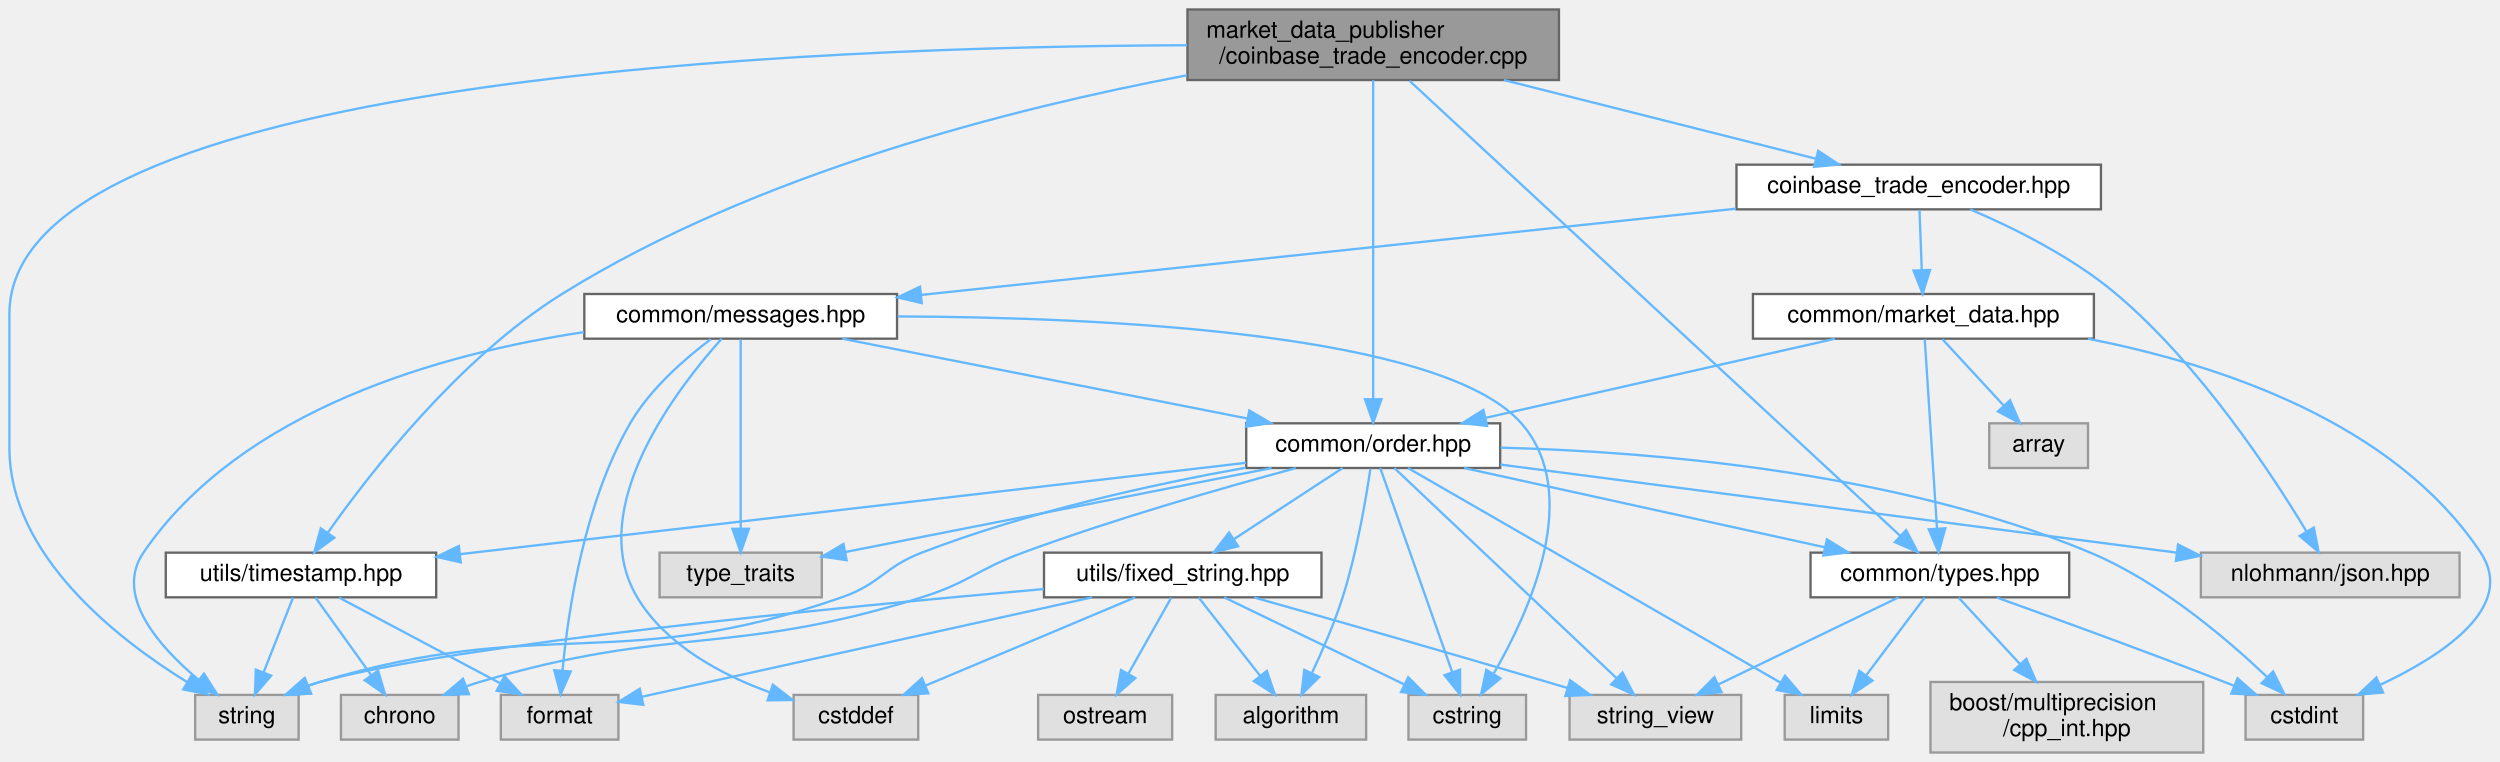
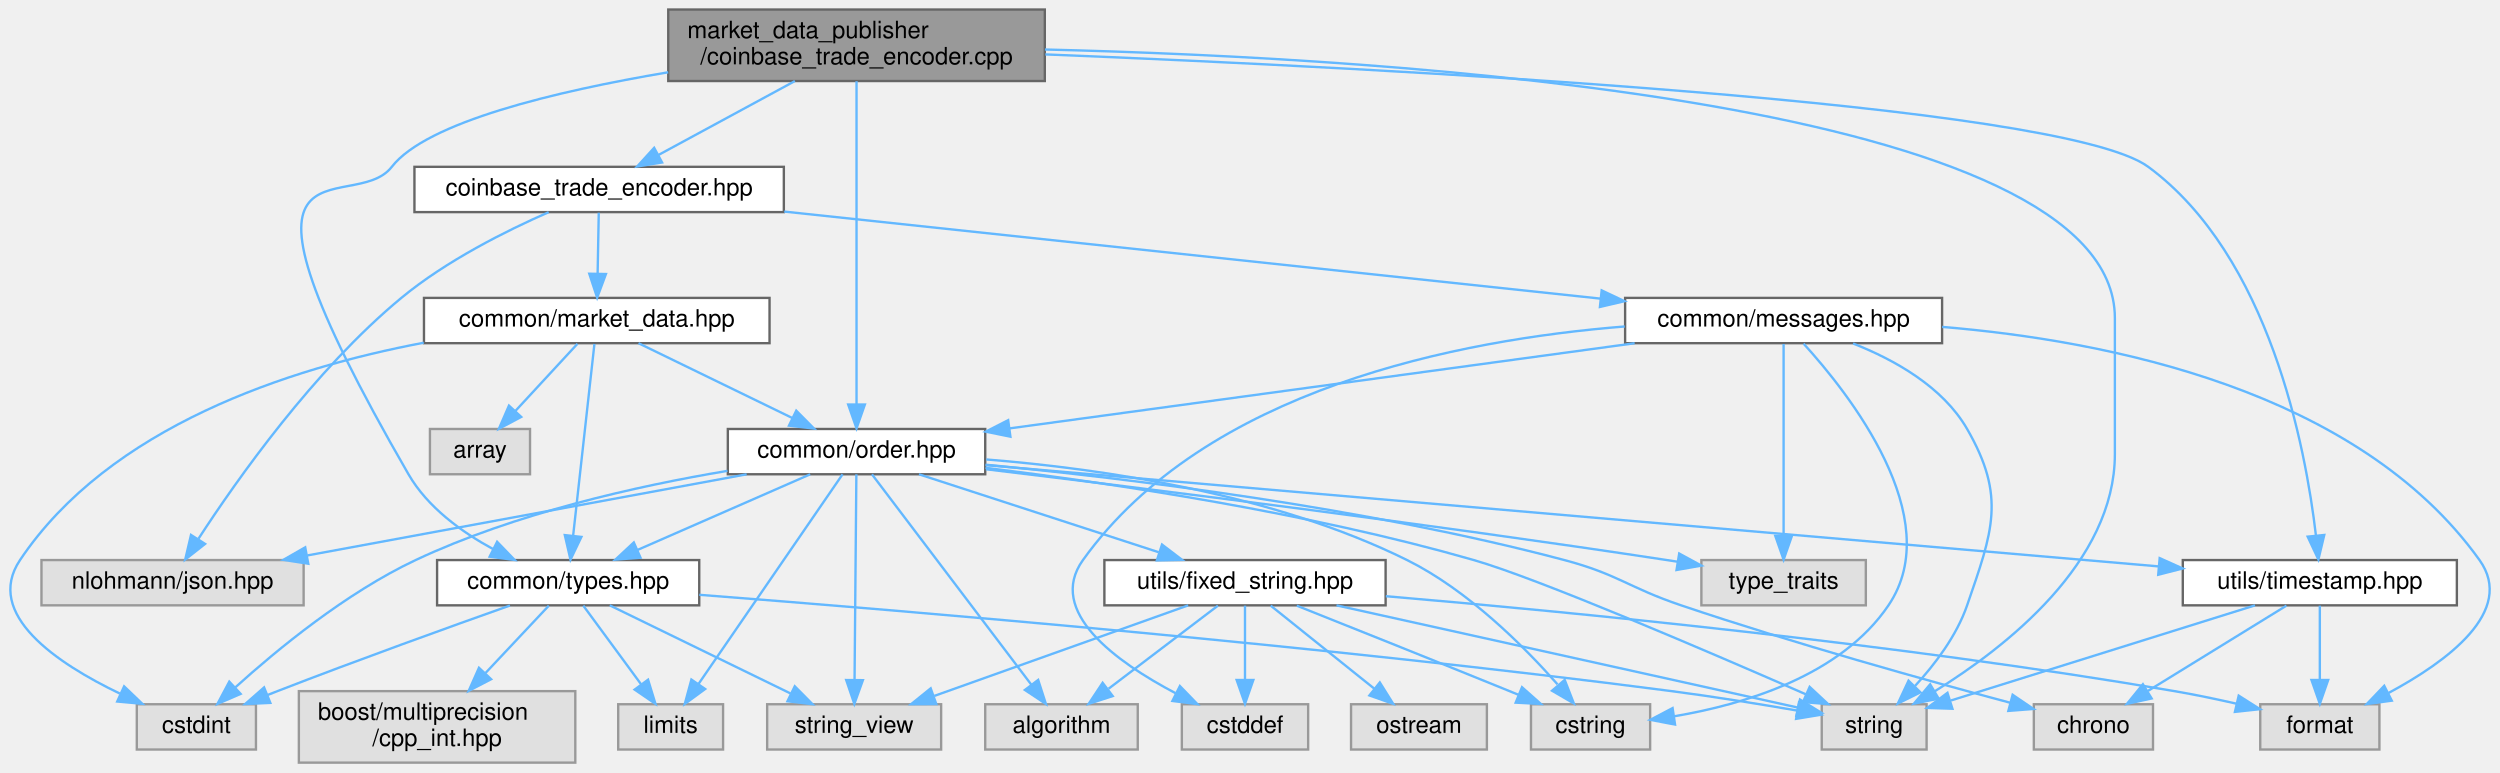
- <svg xmlns="http://www.w3.org/2000/svg" xmlns:xlink="http://www.w3.org/1999/xlink" width="1063pt" height="324pt" viewBox="0.00 0.00 1063.21 324.00">
+ <svg xmlns="http://www.w3.org/2000/svg" xmlns:xlink="http://www.w3.org/1999/xlink" width="1049pt" height="324pt" viewBox="0.00 0.00 1048.64 324.00">
  <g id="graph0" class="graph" transform="scale(1 1) rotate(0) translate(4 320)">
    <g id="Node000001" class="node">
      <g id="a_Node000001">
        <a xlink:title=" ">
-           <polygon fill="#999999" stroke="#666666" points="659,-316 501,-316 501,-286 659,-286 659,-316" />
-           <text text-anchor="start" x="509" y="-304" font-family="Helvetica,sans-Serif" font-size="10.00">market_data_publisher</text>
-           <text text-anchor="middle" x="580" y="-293" font-family="Helvetica,sans-Serif" font-size="10.00">/coinbase_trade_encoder.cpp</text>
+           <polygon fill="#999999" stroke="#666666" points="434.22,-316 276.22,-316 276.22,-286 434.22,-286 434.22,-316" />
+           <text text-anchor="start" x="284.22" y="-304" font-family="Helvetica,sans-Serif" font-size="10.00">market_data_publisher</text>
+           <text text-anchor="middle" x="355.22" y="-293" font-family="Helvetica,sans-Serif" font-size="10.00">/coinbase_trade_encoder.cpp</text>
        </a>
      </g>
    </g>
    <g id="Node000002" class="node">
      <g id="a_Node000002">
        <a xlink:href="coinbase__trade__encoder_8hpp.html" target="_top" xlink:title=" ">
-           <polygon fill="white" stroke="#666666" points="889.5,-250 734.5,-250 734.5,-231 889.5,-231 889.5,-250" />
-           <text text-anchor="middle" x="812" y="-238" font-family="Helvetica,sans-Serif" font-size="10.00">coinbase_trade_encoder.hpp</text>
+           <polygon fill="white" stroke="#666666" points="324.72,-250 169.72,-250 169.72,-231 324.72,-231 324.72,-250" />
+           <text text-anchor="middle" x="247.22" y="-238" font-family="Helvetica,sans-Serif" font-size="10.00">coinbase_trade_encoder.hpp</text>
        </a>
      </g>
    </g>
    <g id="edge1_Node000001_Node000002" class="edge">
      <g id="a_edge1_Node000001_Node000002">
        <a xlink:title=" ">
-           <path fill="none" stroke="#63b8ff" d="M635.57,-285.99C676.13,-275.76 730.36,-262.09 767.94,-252.61" />
-           <polygon fill="#63b8ff" stroke="#63b8ff" points="769.24,-255.89 778.08,-250.05 767.53,-249.1 769.24,-255.89" />
+           <path fill="none" stroke="#63b8ff" d="M329.36,-285.99C311.98,-276.58 289.21,-264.24 272.06,-254.95" />
+           <polygon fill="#63b8ff" stroke="#63b8ff" points="273.63,-251.82 263.17,-250.14 270.3,-257.98 273.63,-251.82" />
        </a>
      </g>
    </g>
    <g id="Node000004" class="node">
      <g id="a_Node000004">
        <a xlink:href="types_8hpp.html" target="_top" xlink:title=" ">
-           <polygon fill="white" stroke="#666666" points="876,-85 766,-85 766,-66 876,-66 876,-85" />
-           <text text-anchor="middle" x="821" y="-73" font-family="Helvetica,sans-Serif" font-size="10.00">common/types.hpp</text>
-         </a>
-       </g>
-     </g>
-     <g id="edge42_Node000001_Node000004" class="edge">
-       <g id="a_edge42_Node000001_Node000004">
-         <a xlink:title=" ">
-           <path fill="none" stroke="#63b8ff" d="M595.44,-285.68C638.48,-245.77 759.51,-133.53 804.17,-92.11" />
-           <polygon fill="#63b8ff" stroke="#63b8ff" points="806.63,-94.6 811.58,-85.23 801.87,-89.46 806.63,-94.6" />
-         </a>
-       </g>
-     </g>
-     <g id="Node000009" class="node">
-       <g id="a_Node000009">
+           <polygon fill="white" stroke="#666666" points="289.22,-85 179.22,-85 179.22,-66 289.22,-66 289.22,-85" />
+           <text text-anchor="middle" x="234.22" y="-73" font-family="Helvetica,sans-Serif" font-size="10.00">common/types.hpp</text>
+         </a>
+       </g>
+     </g>
+     <g id="edge43_Node000001_Node000004" class="edge">
+       <g id="a_edge43_Node000001_Node000004">
+         <a xlink:title=" ">
+           <path fill="none" stroke="#63b8ff" d="M276.19,-289.67C228.72,-281.67 174.77,-268.74 160.22,-250 143.49,-228.43 80,-271.93 167.22,-121 175.23,-107.15 189.49,-96.78 202.8,-89.56" />
+           <polygon fill="#63b8ff" stroke="#63b8ff" points="204.41,-92.67 211.77,-85.05 201.27,-86.41 204.41,-92.67" />
+         </a>
+       </g>
+     </g>
+     <g id="Node000007" class="node">
+       <g id="a_Node000007">
+         <a xlink:title=" ">
+           <polygon fill="#e0e0e0" stroke="#999999" points="804.22,-24.5 760.22,-24.5 760.22,-5.5 804.22,-5.5 804.22,-24.5" />
+           <text text-anchor="middle" x="782.22" y="-12.5" font-family="Helvetica,sans-Serif" font-size="10.00">string</text>
+         </a>
+       </g>
+     </g>
+     <g id="edge45_Node000001_Node000007" class="edge">
+       <g id="a_edge45_Node000001_Node000007">
+         <a xlink:title=" ">
+           <path fill="none" stroke="#63b8ff" d="M434.27,-299.23C581.57,-295.64 883.22,-277.21 883.22,-186.5 883.22,-186.5 883.22,-186.5 883.22,-129.5 883.22,-84.08 837.53,-48.41 807.61,-29.93" />
+           <polygon fill="#63b8ff" stroke="#63b8ff" points="809.29,-26.85 798.9,-24.75 805.71,-32.87 809.29,-26.85" />
+         </a>
+       </g>
+     </g>
+     <g id="Node000010" class="node">
+       <g id="a_Node000010">
        <a xlink:href="common_2order_8hpp.html" target="_top" xlink:title=" ">
-           <polygon fill="white" stroke="#666666" points="634,-140 526,-140 526,-121 634,-121 634,-140" />
-           <text text-anchor="middle" x="580" y="-128" font-family="Helvetica,sans-Serif" font-size="10.00">common/order.hpp</text>
-         </a>
-       </g>
-     </g>
-     <g id="edge41_Node000001_Node000009" class="edge">
-       <g id="a_edge41_Node000001_Node000009">
-         <a xlink:title=" ">
-           <path fill="none" stroke="#63b8ff" d="M580,-285.92C580,-255.65 580,-184.35 580,-150.27" />
-           <polygon fill="#63b8ff" stroke="#63b8ff" points="583.5,-150.25 580,-140.25 576.5,-150.25 583.5,-150.25" />
-         </a>
-       </g>
-     </g>
-     <g id="Node000011" class="node">
-       <g id="a_Node000011">
-         <a xlink:title=" ">
-           <polygon fill="#e0e0e0" stroke="#999999" points="123,-24.5 79,-24.5 79,-5.5 123,-5.5 123,-24.5" />
-           <text text-anchor="middle" x="101" y="-12.5" font-family="Helvetica,sans-Serif" font-size="10.00">string</text>
-         </a>
-       </g>
-     </g>
-     <g id="edge44_Node000001_Node000011" class="edge">
-       <g id="a_edge44_Node000001_Node000011">
-         <a xlink:title=" ">
-           <path fill="none" stroke="#63b8ff" d="M500.87,-300.79C342.16,-300.25 0,-287.37 0,-186.5 0,-186.5 0,-186.5 0,-129.5 0,-84.08 45.69,-48.41 75.61,-29.93" />
-           <polygon fill="#63b8ff" stroke="#63b8ff" points="77.51,-32.87 84.32,-24.75 73.94,-26.85 77.51,-32.87" />
+           <polygon fill="white" stroke="#666666" points="409.22,-140 301.22,-140 301.22,-121 409.22,-121 409.22,-140" />
+           <text text-anchor="middle" x="355.22" y="-128" font-family="Helvetica,sans-Serif" font-size="10.00">common/order.hpp</text>
+         </a>
+       </g>
+     </g>
+     <g id="edge42_Node000001_Node000010" class="edge">
+       <g id="a_edge42_Node000001_Node000010">
+         <a xlink:title=" ">
+           <path fill="none" stroke="#63b8ff" d="M355.22,-285.92C355.22,-255.65 355.22,-184.35 355.22,-150.27" />
+           <polygon fill="#63b8ff" stroke="#63b8ff" points="358.72,-150.25 355.22,-140.25 351.72,-150.25 358.72,-150.25" />
        </a>
      </g>
    </g>
    <g id="Node000020" class="node">
      <g id="a_Node000020">
        <a xlink:href="timestamp_8hpp.html" target="_top" xlink:title=" ">
-           <polygon fill="white" stroke="#666666" points="181.5,-85 66.5,-85 66.5,-66 181.5,-66 181.5,-85" />
-           <text text-anchor="middle" x="124" y="-73" font-family="Helvetica,sans-Serif" font-size="10.00">utils/timestamp.hpp</text>
-         </a>
-       </g>
-     </g>
-     <g id="edge43_Node000001_Node000020" class="edge">
-       <g id="a_edge43_Node000001_Node000020">
-         <a xlink:title=" ">
-           <path fill="none" stroke="#63b8ff" d="M500.8,-288.01C427.54,-274.22 317.79,-246.53 235,-195 191.31,-167.8 153.48,-119.12 135.37,-93.44" />
-           <polygon fill="#63b8ff" stroke="#63b8ff" points="138.18,-91.34 129.62,-85.1 132.42,-95.32 138.18,-91.34" />
+           <polygon fill="white" stroke="#666666" points="1026.72,-85 911.72,-85 911.72,-66 1026.72,-66 1026.72,-85" />
+           <text text-anchor="middle" x="969.22" y="-73" font-family="Helvetica,sans-Serif" font-size="10.00">utils/timestamp.hpp</text>
+         </a>
+       </g>
+     </g>
+     <g id="edge44_Node000001_Node000020" class="edge">
+       <g id="a_edge44_Node000001_Node000020">
+         <a xlink:title=" ">
+           <path fill="none" stroke="#63b8ff" d="M434.44,-297.17C575.95,-291.48 860.82,-276.81 897.22,-250 948.17,-212.48 963.25,-132.19 967.56,-95.5" />
+           <polygon fill="#63b8ff" stroke="#63b8ff" points="971.08,-95.53 968.62,-85.23 964.12,-94.82 971.08,-95.53" />
        </a>
      </g>
    </g>
    <g id="Node000003" class="node">
      <g id="a_Node000003">
        <a xlink:href="market__data_8hpp.html" target="_top" xlink:title=" ">
-           <polygon fill="white" stroke="#666666" points="886.5,-195 741.5,-195 741.5,-176 886.5,-176 886.5,-195" />
-           <text text-anchor="middle" x="814" y="-183" font-family="Helvetica,sans-Serif" font-size="10.00">common/market_data.hpp</text>
+           <polygon fill="white" stroke="#666666" points="318.72,-195 173.72,-195 173.72,-176 318.72,-176 318.72,-195" />
+           <text text-anchor="middle" x="246.22" y="-183" font-family="Helvetica,sans-Serif" font-size="10.00">common/market_data.hpp</text>
        </a>
      </g>
    </g>
    <g id="edge2_Node000002_Node000003" class="edge">
      <g id="a_edge2_Node000002_Node000003">
        <a xlink:title=" ">
-           <path fill="none" stroke="#63b8ff" d="M812.33,-230.75C812.59,-223.8 812.97,-213.85 813.3,-205.13" />
-           <polygon fill="#63b8ff" stroke="#63b8ff" points="816.8,-205.21 813.68,-195.09 809.8,-204.95 816.8,-205.21" />
+           <path fill="none" stroke="#63b8ff" d="M247.06,-230.75C246.93,-223.8 246.74,-213.85 246.58,-205.13" />
+           <polygon fill="#63b8ff" stroke="#63b8ff" points="250.07,-205.02 246.39,-195.09 243.08,-205.15 250.07,-205.02" />
        </a>
      </g>
    </g>
    <g id="Node000015" class="node">
      <g id="a_Node000015">
        <a xlink:title=" ">
-           <polygon fill="#e0e0e0" stroke="#999999" points="1042,-85 932,-85 932,-66 1042,-66 1042,-85" />
-           <text text-anchor="middle" x="987" y="-73" font-family="Helvetica,sans-Serif" font-size="10.00">nlohmann/json.hpp</text>
-         </a>
-       </g>
-     </g>
-     <g id="edge40_Node000002_Node000015" class="edge">
-       <g id="a_edge40_Node000002_Node000015">
-         <a xlink:title=" ">
-           <path fill="none" stroke="#63b8ff" d="M833.91,-230.99C851.84,-223.34 877.22,-210.87 896,-195 931.51,-165 961.9,-118.93 976.93,-93.99" />
-           <polygon fill="#63b8ff" stroke="#63b8ff" points="980.02,-95.66 982.09,-85.26 973.99,-92.1 980.02,-95.66" />
+           <polygon fill="#e0e0e0" stroke="#999999" points="123.22,-85 13.22,-85 13.22,-66 123.22,-66 123.22,-85" />
+           <text text-anchor="middle" x="68.22" y="-73" font-family="Helvetica,sans-Serif" font-size="10.00">nlohmann/json.hpp</text>
+         </a>
+       </g>
+     </g>
+     <g id="edge41_Node000002_Node000015" class="edge">
+       <g id="a_edge41_Node000002_Node000015">
+         <a xlink:title=" ">
+           <path fill="none" stroke="#63b8ff" d="M226.04,-230.97C208.37,-223.22 183.12,-210.63 164.22,-195 127.66,-164.76 95.24,-118.79 79.09,-93.93" />
+           <polygon fill="#63b8ff" stroke="#63b8ff" points="81.87,-91.78 73.54,-85.23 75.96,-95.54 81.87,-91.78" />
        </a>
      </g>
    </g>
    <g id="Node000022" class="node">
      <g id="a_Node000022">
        <a xlink:href="messages_8hpp.html" target="_top" xlink:title=" ">
-           <polygon fill="white" stroke="#666666" points="377.5,-195 244.5,-195 244.5,-176 377.5,-176 377.5,-195" />
-           <text text-anchor="middle" x="311" y="-183" font-family="Helvetica,sans-Serif" font-size="10.00">common/messages.hpp</text>
-         </a>
-       </g>
-     </g>
-     <g id="edge33_Node000002_Node000022" class="edge">
-       <g id="a_edge33_Node000002_Node000022">
-         <a xlink:title=" ">
-           <path fill="none" stroke="#63b8ff" d="M734.27,-231.28C639.86,-221.29 481.63,-204.55 387.69,-194.61" />
-           <polygon fill="#63b8ff" stroke="#63b8ff" points="388,-191.13 377.69,-193.55 387.26,-198.09 388,-191.13" />
+           <polygon fill="white" stroke="#666666" points="810.72,-195 677.72,-195 677.72,-176 810.72,-176 810.72,-195" />
+           <text text-anchor="middle" x="744.22" y="-183" font-family="Helvetica,sans-Serif" font-size="10.00">common/messages.hpp</text>
+         </a>
+       </g>
+     </g>
+     <g id="edge34_Node000002_Node000022" class="edge">
+       <g id="a_edge34_Node000002_Node000022">
+         <a xlink:title=" ">
+           <path fill="none" stroke="#63b8ff" d="M324.88,-231.22C418.3,-221.26 574.14,-204.64 667.25,-194.71" />
+           <polygon fill="#63b8ff" stroke="#63b8ff" points="667.88,-198.16 677.45,-193.62 667.14,-191.2 667.88,-198.16" />
        </a>
      </g>
    </g>
    <g id="edge3_Node000003_Node000004" class="edge">
      <g id="a_edge3_Node000003_Node000004">
        <a xlink:title=" ">
-           <path fill="none" stroke="#63b8ff" d="M814.57,-175.66C815.71,-158.17 818.26,-118.8 819.78,-95.27" />
-           <polygon fill="#63b8ff" stroke="#63b8ff" points="823.28,-95.36 820.44,-85.16 816.3,-94.91 823.28,-95.36" />
+           <path fill="none" stroke="#63b8ff" d="M245.24,-175.66C243.3,-158.17 238.92,-118.8 236.31,-95.27" />
+           <polygon fill="#63b8ff" stroke="#63b8ff" points="239.77,-94.71 235.19,-85.16 232.81,-95.48 239.77,-94.71" />
        </a>
      </g>
    </g>
    <g id="Node000006" class="node">
      <g id="a_Node000006">
        <a xlink:title=" ">
-           <polygon fill="#e0e0e0" stroke="#999999" points="1001,-24.5 951,-24.5 951,-5.5 1001,-5.5 1001,-24.5" />
-           <text text-anchor="middle" x="976" y="-12.5" font-family="Helvetica,sans-Serif" font-size="10.00">cstdint</text>
-         </a>
-       </g>
-     </g>
-     <g id="edge32_Node000003_Node000006" class="edge">
-       <g id="a_edge32_Node000003_Node000006">
-         <a xlink:title=" ">
-           <path fill="none" stroke="#63b8ff" d="M884.03,-175.96C939.7,-165.08 1014.13,-140.47 1051,-85 1066.33,-61.93 1034.87,-41.28 1008.11,-28.71" />
-           <polygon fill="#63b8ff" stroke="#63b8ff" points="1009.48,-25.49 998.92,-24.61 1006.63,-31.88 1009.48,-25.49" />
-         </a>
-       </g>
-     </g>
-     <g id="edge8_Node000003_Node000009" class="edge">
-       <g id="a_edge8_Node000003_Node000009">
-         <a xlink:title=" ">
-           <path fill="none" stroke="#63b8ff" d="M776.4,-175.98C736.01,-166.84 671.72,-152.27 627.77,-142.32" />
-           <polygon fill="#63b8ff" stroke="#63b8ff" points="628.42,-138.88 617.89,-140.08 626.87,-145.7 628.42,-138.88" />
+           <polygon fill="#e0e0e0" stroke="#999999" points="103.22,-24.5 53.22,-24.5 53.22,-5.5 103.22,-5.5 103.22,-24.5" />
+           <text text-anchor="middle" x="78.22" y="-12.5" font-family="Helvetica,sans-Serif" font-size="10.00">cstdint</text>
+         </a>
+       </g>
+     </g>
+     <g id="edge33_Node000003_Node000006" class="edge">
+       <g id="a_edge33_Node000003_Node000006">
+         <a xlink:title=" ">
+           <path fill="none" stroke="#63b8ff" d="M173.62,-176.19C116.94,-165.46 41.71,-140.95 4.22,-85 -11.02,-62.26 19.73,-41.63 46.12,-28.97" />
+           <polygon fill="#63b8ff" stroke="#63b8ff" points="47.9,-32.01 55.55,-24.68 45,-25.64 47.9,-32.01" />
+         </a>
+       </g>
+     </g>
+     <g id="edge9_Node000003_Node000010" class="edge">
+       <g id="a_edge9_Node000003_Node000010">
+         <a xlink:title=" ">
+           <path fill="none" stroke="#63b8ff" d="M263.74,-175.98C281.19,-167.5 308.23,-154.35 328.4,-144.54" />
+           <polygon fill="#63b8ff" stroke="#63b8ff" points="329.93,-147.69 337.39,-140.17 326.87,-141.4 329.93,-147.69" />
        </a>
      </g>
    </g>
    <g id="Node000021" class="node">
      <g id="a_Node000021">
        <a xlink:title=" ">
-           <polygon fill="#e0e0e0" stroke="#999999" points="884,-140 842,-140 842,-121 884,-121 884,-140" />
-           <text text-anchor="middle" x="863" y="-128" font-family="Helvetica,sans-Serif" font-size="10.00">array</text>
-         </a>
-       </g>
-     </g>
-     <g id="edge31_Node000003_Node000021" class="edge">
-       <g id="a_edge31_Node000003_Node000021">
-         <a xlink:title=" ">
-           <path fill="none" stroke="#63b8ff" d="M822.09,-175.75C829.16,-168.11 839.59,-156.82 848.15,-147.56" />
-           <polygon fill="#63b8ff" stroke="#63b8ff" points="850.84,-149.81 855.06,-140.09 845.7,-145.06 850.84,-149.81" />
+           <polygon fill="#e0e0e0" stroke="#999999" points="218.22,-140 176.22,-140 176.22,-121 218.22,-121 218.22,-140" />
+           <text text-anchor="middle" x="197.22" y="-128" font-family="Helvetica,sans-Serif" font-size="10.00">array</text>
+         </a>
+       </g>
+     </g>
+     <g id="edge32_Node000003_Node000021" class="edge">
+       <g id="a_edge32_Node000003_Node000021">
+         <a xlink:title=" ">
+           <path fill="none" stroke="#63b8ff" d="M238.13,-175.75C231.07,-168.11 220.64,-156.82 212.08,-147.56" />
+           <polygon fill="#63b8ff" stroke="#63b8ff" points="214.52,-145.06 205.16,-140.09 209.38,-149.81 214.52,-145.06" />
        </a>
      </g>
    </g>
    <g id="Node000005" class="node">
      <g id="a_Node000005">
        <a xlink:title=" ">
-           <polygon fill="#e0e0e0" stroke="#999999" points="799,-24.5 755,-24.5 755,-5.5 799,-5.5 799,-24.5" />
-           <text text-anchor="middle" x="777" y="-12.5" font-family="Helvetica,sans-Serif" font-size="10.00">limits</text>
+           <polygon fill="#e0e0e0" stroke="#999999" points="299.22,-24.5 255.22,-24.5 255.22,-5.5 299.22,-5.5 299.22,-24.5" />
+           <text text-anchor="middle" x="277.22" y="-12.5" font-family="Helvetica,sans-Serif" font-size="10.00">limits</text>
        </a>
      </g>
    </g>
    <g id="edge4_Node000004_Node000005" class="edge">
      <g id="a_edge4_Node000004_Node000005">
        <a xlink:title=" ">
-           <path fill="none" stroke="#63b8ff" d="M814.51,-65.87C808.01,-57.23 797.84,-43.7 789.72,-32.92" />
-           <polygon fill="#63b8ff" stroke="#63b8ff" points="792.33,-30.56 783.52,-24.67 786.73,-34.76 792.33,-30.56" />
+           <path fill="none" stroke="#63b8ff" d="M240.57,-65.87C246.92,-57.23 256.86,-43.7 264.79,-32.92" />
+           <polygon fill="#63b8ff" stroke="#63b8ff" points="267.75,-34.8 270.85,-24.67 262.11,-30.65 267.75,-34.8" />
        </a>
      </g>
    </g>
    <g id="edge5_Node000004_Node000006" class="edge">
      <g id="a_edge5_Node000004_Node000006">
        <a xlink:title=" ">
-           <path fill="none" stroke="#63b8ff" d="M845.21,-65.9C869.71,-57.13 908.63,-43 942,-30 943.38,-29.46 944.78,-28.91 946.2,-28.35" />
-           <polygon fill="#63b8ff" stroke="#63b8ff" points="947.59,-31.56 955.55,-24.57 944.97,-25.07 947.59,-31.56" />
-         </a>
-       </g>
-     </g>
-     <g id="Node000007" class="node">
-       <g id="a_Node000007">
-         <a xlink:title=" ">
-           <polygon fill="#e0e0e0" stroke="#999999" points="736.5,-24.5 663.5,-24.5 663.5,-5.5 736.5,-5.5 736.5,-24.5" />
-           <text text-anchor="middle" x="700" y="-12.5" font-family="Helvetica,sans-Serif" font-size="10.00">string_view</text>
+           <path fill="none" stroke="#63b8ff" d="M209.81,-65.93C185.1,-57.17 145.85,-43.05 112.22,-30 110.85,-29.47 109.44,-28.91 108.03,-28.35" />
+           <polygon fill="#63b8ff" stroke="#63b8ff" points="109.25,-25.07 98.67,-24.58 106.63,-31.56 109.25,-25.07" />
        </a>
      </g>
    </g>
    <g id="edge6_Node000004_Node000007" class="edge">
      <g id="a_edge6_Node000004_Node000007">
        <a xlink:title=" ">
-           <path fill="none" stroke="#63b8ff" d="M803.41,-65.99C783.24,-56.25 749.98,-40.16 726.64,-28.88" />
-           <polygon fill="#63b8ff" stroke="#63b8ff" points="728.14,-25.72 717.62,-24.52 725.1,-32.02 728.14,-25.72" />
+           <path fill="none" stroke="#63b8ff" d="M289.24,-70.42C376.11,-63.71 550.28,-49.14 697.22,-30 714.74,-27.72 734.19,-24.56 750.06,-21.82" />
+           <polygon fill="#63b8ff" stroke="#63b8ff" points="750.67,-25.27 759.91,-20.1 749.46,-18.37 750.67,-25.27" />
        </a>
      </g>
    </g>
    <g id="Node000008" class="node">
      <g id="a_Node000008">
        <a xlink:title=" ">
-           <polygon fill="#e0e0e0" stroke="#999999" points="933,-30 817,-30 817,0 933,0 933,-30" />
-           <text text-anchor="start" x="825" y="-18" font-family="Helvetica,sans-Serif" font-size="10.00">boost/multiprecision</text>
-           <text text-anchor="middle" x="875" y="-7" font-family="Helvetica,sans-Serif" font-size="10.00">/cpp_int.hpp</text>
+           <polygon fill="#e0e0e0" stroke="#999999" points="390.72,-24.5 317.72,-24.5 317.72,-5.5 390.72,-5.5 390.72,-24.5" />
+           <text text-anchor="middle" x="354.22" y="-12.5" font-family="Helvetica,sans-Serif" font-size="10.00">string_view</text>
        </a>
      </g>
    </g>
    <g id="edge7_Node000004_Node000008" class="edge">
      <g id="a_edge7_Node000004_Node000008">
        <a xlink:title=" ">
-           <path fill="none" stroke="#63b8ff" d="M828.97,-65.87C835.82,-58.44 846,-47.42 855.05,-37.62" />
-           <polygon fill="#63b8ff" stroke="#63b8ff" points="857.76,-39.84 861.97,-30.11 852.62,-35.09 857.76,-39.84" />
-         </a>
-       </g>
-     </g>
-     <g id="edge18_Node000009_Node000004" class="edge">
-       <g id="a_edge18_Node000009_Node000004">
-         <a xlink:title=" ">
-           <path fill="none" stroke="#63b8ff" d="M618.72,-120.98C660.41,-111.82 726.82,-97.21 772.09,-87.26" />
-           <polygon fill="#63b8ff" stroke="#63b8ff" points="772.96,-90.65 781.98,-85.08 771.46,-83.81 772.96,-90.65" />
-         </a>
-       </g>
-     </g>
-     <g id="edge17_Node000009_Node000005" class="edge">
-       <g id="a_edge17_Node000009_Node000005">
-         <a xlink:title=" ">
-           <path fill="none" stroke="#63b8ff" d="M594.81,-120.97C628.68,-101.46 712.04,-53.42 753.21,-29.71" />
-           <polygon fill="#63b8ff" stroke="#63b8ff" points="755.1,-32.65 762.02,-24.63 751.61,-26.59 755.1,-32.65" />
-         </a>
-       </g>
-     </g>
-     <g id="edge13_Node000009_Node000006" class="edge">
-       <g id="a_edge13_Node000009_Node000006">
-         <a xlink:title=" ">
-           <path fill="none" stroke="#63b8ff" d="M634.23,-129.65C696.96,-128.03 802.21,-119.69 885,-85 914.54,-72.62 943.04,-48.38 960.05,-32.19" />
-           <polygon fill="#63b8ff" stroke="#63b8ff" points="962.72,-34.46 967.43,-24.97 957.83,-29.46 962.72,-34.46" />
-         </a>
-       </g>
-     </g>
-     <g id="edge11_Node000009_Node000007" class="edge">
-       <g id="a_edge11_Node000009_Node000007">
-         <a xlink:title=" ">
-           <path fill="none" stroke="#63b8ff" d="M589.02,-120.97C609.09,-101.99 657.68,-56.03 683.39,-31.71" />
-           <polygon fill="#63b8ff" stroke="#63b8ff" points="686.02,-34.04 690.88,-24.63 681.21,-28.96 686.02,-34.04" />
-         </a>
-       </g>
-     </g>
-     <g id="Node000010" class="node">
-       <g id="a_Node000010">
-         <a xlink:title=" ">
-           <polygon fill="#e0e0e0" stroke="#999999" points="577,-24.5 513,-24.5 513,-5.5 577,-5.5 577,-24.5" />
-           <text text-anchor="middle" x="545" y="-12.5" font-family="Helvetica,sans-Serif" font-size="10.00">algorithm</text>
-         </a>
-       </g>
-     </g>
-     <g id="edge9_Node000009_Node000010" class="edge">
-       <g id="a_edge9_Node000009_Node000010">
-         <a xlink:title=" ">
-           <path fill="none" stroke="#63b8ff" d="M578.81,-120.72C576.99,-108.33 573.08,-85.09 567,-66 563.49,-54.98 558.34,-43.12 553.9,-33.72" />
-           <polygon fill="#63b8ff" stroke="#63b8ff" points="557,-32.09 549.47,-24.63 550.71,-35.16 557,-32.09" />
-         </a>
-       </g>
-     </g>
-     <g id="edge10_Node000009_Node000011" class="edge">
-       <g id="a_edge10_Node000009_Node000011">
-         <a xlink:title=" ">
-           <path fill="none" stroke="#63b8ff" d="M525.82,-121.15C486.68,-114.12 433,-102.39 388,-85 371.85,-78.76 370.35,-71.69 354,-66 259.61,-33.12 227.71,-58.82 132,-30 130.37,-29.51 128.71,-28.95 127.05,-28.34" />
-           <polygon fill="#63b8ff" stroke="#63b8ff" points="128.33,-25.08 117.74,-24.53 125.67,-31.56 128.33,-25.08" />
+           <path fill="none" stroke="#63b8ff" d="M251.67,-65.99C271.58,-56.29 304.36,-40.31 327.5,-29.03" />
+           <polygon fill="#63b8ff" stroke="#63b8ff" points="329.3,-32.04 336.75,-24.52 326.23,-25.75 329.3,-32.04" />
+         </a>
+       </g>
+     </g>
+     <g id="Node000009" class="node">
+       <g id="a_Node000009">
+         <a xlink:title=" ">
+           <polygon fill="#e0e0e0" stroke="#999999" points="237.22,-30 121.22,-30 121.22,0 237.22,0 237.22,-30" />
+           <text text-anchor="start" x="129.22" y="-18" font-family="Helvetica,sans-Serif" font-size="10.00">boost/multiprecision</text>
+           <text text-anchor="middle" x="179.22" y="-7" font-family="Helvetica,sans-Serif" font-size="10.00">/cpp_int.hpp</text>
+         </a>
+       </g>
+     </g>
+     <g id="edge8_Node000004_Node000009" class="edge">
+       <g id="a_edge8_Node000004_Node000009">
+         <a xlink:title=" ">
+           <path fill="none" stroke="#63b8ff" d="M226.11,-65.87C219.13,-58.44 208.76,-47.42 199.55,-37.62" />
+           <polygon fill="#63b8ff" stroke="#63b8ff" points="201.89,-35 192.49,-30.11 196.79,-39.8 201.89,-35" />
+         </a>
+       </g>
+     </g>
+     <g id="edge19_Node000010_Node000004" class="edge">
+       <g id="a_edge19_Node000010_Node000004">
+         <a xlink:title=" ">
+           <path fill="none" stroke="#63b8ff" d="M335.78,-120.98C316.23,-112.42 285.84,-99.11 263.4,-89.28" />
+           <polygon fill="#63b8ff" stroke="#63b8ff" points="264.58,-85.98 254.02,-85.17 261.77,-92.39 264.58,-85.98" />
+         </a>
+       </g>
+     </g>
+     <g id="edge18_Node000010_Node000005" class="edge">
+       <g id="a_edge18_Node000010_Node000005">
+         <a xlink:title=" ">
+           <path fill="none" stroke="#63b8ff" d="M349.36,-120.97C336.54,-102.32 305.82,-57.61 288.9,-32.99" />
+           <polygon fill="#63b8ff" stroke="#63b8ff" points="291.7,-30.89 283.15,-24.63 285.93,-34.85 291.7,-30.89" />
+         </a>
+       </g>
+     </g>
+     <g id="edge14_Node000010_Node000006" class="edge">
+       <g id="a_edge14_Node000010_Node000006">
+         <a xlink:title=" ">
+           <path fill="none" stroke="#63b8ff" d="M301.06,-122.43C263.11,-116.07 211.92,-104.62 170.22,-85 141.04,-71.27 112.05,-47.39 94.63,-31.64" />
+           <polygon fill="#63b8ff" stroke="#63b8ff" points="96.78,-28.85 87.06,-24.64 92.03,-33.99 96.78,-28.85" />
+         </a>
+       </g>
+     </g>
+     <g id="edge11_Node000010_Node000007" class="edge">
+       <g id="a_edge11_Node000010_Node000007">
+         <a xlink:title=" ">
+           <path fill="none" stroke="#63b8ff" d="M409.32,-123.72C462.26,-117.24 544.83,-104.95 614.22,-85 641.45,-77.17 713.22,-46.34 753.59,-28.65" />
+           <polygon fill="#63b8ff" stroke="#63b8ff" points="755.15,-31.79 762.9,-24.57 752.33,-25.38 755.15,-31.79" />
+         </a>
+       </g>
+     </g>
+     <g id="edge12_Node000010_Node000008" class="edge">
+       <g id="a_edge12_Node000010_Node000008">
+         <a xlink:title=" ">
+           <path fill="none" stroke="#63b8ff" d="M355.15,-120.97C354.99,-102.73 354.61,-59.57 354.39,-34.64" />
+           <polygon fill="#63b8ff" stroke="#63b8ff" points="357.89,-34.6 354.3,-24.63 350.89,-34.66 357.89,-34.6" />
+         </a>
+       </g>
+     </g>
+     <g id="Node000011" class="node">
+       <g id="a_Node000011">
+         <a xlink:title=" ">
+           <polygon fill="#e0e0e0" stroke="#999999" points="473.22,-24.5 409.22,-24.5 409.22,-5.5 473.22,-5.5 473.22,-24.5" />
+           <text text-anchor="middle" x="441.22" y="-12.5" font-family="Helvetica,sans-Serif" font-size="10.00">algorithm</text>
+         </a>
+       </g>
+     </g>
+     <g id="edge10_Node000010_Node000011" class="edge">
+       <g id="a_edge10_Node000010_Node000011">
+         <a xlink:title=" ">
+           <path fill="none" stroke="#63b8ff" d="M361.69,-120.97C375.88,-102.24 409.99,-57.22 428.6,-32.66" />
+           <polygon fill="#63b8ff" stroke="#63b8ff" points="431.44,-34.71 434.68,-24.63 425.86,-30.49 431.44,-34.71" />
        </a>
      </g>
    </g>
    <g id="Node000012" class="node">
      <g id="a_Node000012">
        <a xlink:title=" ">
-           <polygon fill="#e0e0e0" stroke="#999999" points="191,-24.5 141,-24.5 141,-5.5 191,-5.5 191,-24.5" />
-           <text text-anchor="middle" x="166" y="-12.5" font-family="Helvetica,sans-Serif" font-size="10.00">chrono</text>
-         </a>
-       </g>
-     </g>
-     <g id="edge12_Node000009_Node000012" class="edge">
-       <g id="a_edge12_Node000009_Node000012">
-         <a xlink:title=" ">
-           <path fill="none" stroke="#63b8ff" d="M547.06,-120.94C516.6,-112.73 470.26,-99.47 431,-85 411.4,-77.77 407.94,-72.23 388,-66 306.79,-40.65 281.52,-54.32 200,-30 198.12,-29.44 196.2,-28.81 194.28,-28.14" />
-           <polygon fill="#63b8ff" stroke="#63b8ff" points="195.41,-24.82 184.82,-24.54 192.92,-31.37 195.41,-24.82" />
+           <polygon fill="#e0e0e0" stroke="#999999" points="899.22,-24.5 849.22,-24.5 849.22,-5.5 899.22,-5.5 899.22,-24.5" />
+           <text text-anchor="middle" x="874.22" y="-12.5" font-family="Helvetica,sans-Serif" font-size="10.00">chrono</text>
+         </a>
+       </g>
+     </g>
+     <g id="edge13_Node000010_Node000012" class="edge">
+       <g id="a_edge13_Node000010_Node000012">
+         <a xlink:title=" ">
+           <path fill="none" stroke="#63b8ff" d="M409.34,-125.02C469.43,-119.21 568.95,-107.09 652.22,-85 674.8,-79.01 679.09,-73.47 701.22,-66 748.54,-50.02 804.16,-34.52 839.3,-25.12" />
+           <polygon fill="#63b8ff" stroke="#63b8ff" points="840.32,-28.47 849.08,-22.52 838.52,-21.7 840.32,-28.47" />
        </a>
      </g>
    </g>
    <g id="Node000013" class="node">
      <g id="a_Node000013">
        <a xlink:title=" ">
-           <polygon fill="#e0e0e0" stroke="#999999" points="645,-24.5 595,-24.5 595,-5.5 645,-5.5 645,-24.5" />
-           <text text-anchor="middle" x="620" y="-12.5" font-family="Helvetica,sans-Serif" font-size="10.00">cstring</text>
-         </a>
-       </g>
-     </g>
-     <g id="edge14_Node000009_Node000013" class="edge">
-       <g id="a_edge14_Node000009_Node000013">
-         <a xlink:title=" ">
-           <path fill="none" stroke="#63b8ff" d="M583.01,-120.97C589.46,-102.65 604.78,-59.18 613.55,-34.31" />
-           <polygon fill="#63b8ff" stroke="#63b8ff" points="616.94,-35.22 616.96,-24.63 610.33,-32.9 616.94,-35.22" />
+           <polygon fill="#e0e0e0" stroke="#999999" points="688.22,-24.5 638.22,-24.5 638.22,-5.5 688.22,-5.5 688.22,-24.5" />
+           <text text-anchor="middle" x="663.22" y="-12.5" font-family="Helvetica,sans-Serif" font-size="10.00">cstring</text>
+         </a>
+       </g>
+     </g>
+     <g id="edge15_Node000010_Node000013" class="edge">
+       <g id="a_edge15_Node000010_Node000013">
+         <a xlink:title=" ">
+           <path fill="none" stroke="#63b8ff" d="M409.66,-127.21C458.2,-123.31 530.06,-112.86 586.22,-85 611.73,-72.35 635.19,-48.88 649.35,-32.86" />
+           <polygon fill="#63b8ff" stroke="#63b8ff" points="652.37,-34.72 656.21,-24.84 647.05,-30.17 652.37,-34.72" />
        </a>
      </g>
    </g>
    <g id="Node000014" class="node">
      <g id="a_Node000014">
        <a xlink:title=" ">
-           <polygon fill="#e0e0e0" stroke="#999999" points="345.5,-85 276.5,-85 276.5,-66 345.5,-66 345.5,-85" />
-           <text text-anchor="middle" x="311" y="-73" font-family="Helvetica,sans-Serif" font-size="10.00">type_traits</text>
-         </a>
-       </g>
-     </g>
-     <g id="edge15_Node000009_Node000014" class="edge">
-       <g id="a_edge15_Node000009_Node000014">
-         <a xlink:title=" ">
-           <path fill="none" stroke="#63b8ff" d="M536.78,-120.98C487.04,-111.18 405.76,-95.17 355.49,-85.27" />
-           <polygon fill="#63b8ff" stroke="#63b8ff" points="356.05,-81.81 345.56,-83.31 354.7,-88.68 356.05,-81.81" />
-         </a>
-       </g>
-     </g>
-     <g id="edge16_Node000009_Node000015" class="edge">
-       <g id="a_edge16_Node000009_Node000015">
-         <a xlink:title=" ">
-           <path fill="none" stroke="#63b8ff" d="M634.05,-122.46C708.39,-112.78 842.03,-95.38 921.82,-84.99" />
-           <polygon fill="#63b8ff" stroke="#63b8ff" points="922.29,-88.46 931.75,-83.69 921.38,-81.52 922.29,-88.46" />
+           <polygon fill="#e0e0e0" stroke="#999999" points="778.72,-85 709.72,-85 709.72,-66 778.72,-66 778.72,-85" />
+           <text text-anchor="middle" x="744.22" y="-73" font-family="Helvetica,sans-Serif" font-size="10.00">type_traits</text>
+         </a>
+       </g>
+     </g>
+     <g id="edge16_Node000010_Node000014" class="edge">
+       <g id="a_edge16_Node000010_Node000014">
+         <a xlink:title=" ">
+           <path fill="none" stroke="#63b8ff" d="M409.5,-123.1C476.69,-115.02 594.58,-100.31 695.22,-85 696.69,-84.78 698.18,-84.55 699.69,-84.31" />
+           <polygon fill="#63b8ff" stroke="#63b8ff" points="700.41,-87.74 709.72,-82.67 699.29,-80.83 700.41,-87.74" />
+         </a>
+       </g>
+     </g>
+     <g id="edge17_Node000010_Node000015" class="edge">
+       <g id="a_edge17_Node000010_Node000015">
+         <a xlink:title=" ">
+           <path fill="none" stroke="#63b8ff" d="M309.11,-120.98C258.95,-111.72 178.72,-96.9 124.78,-86.94" />
+           <polygon fill="#63b8ff" stroke="#63b8ff" points="125.17,-83.46 114.7,-85.08 123.89,-90.34 125.17,-83.46" />
        </a>
      </g>
    </g>
    <g id="Node000016" class="node">
      <g id="a_Node000016">
        <a xlink:href="fixed__string_8hpp.html" target="_top" xlink:title=" ">
-           <polygon fill="white" stroke="#666666" points="558,-85 440,-85 440,-66 558,-66 558,-85" />
-           <text text-anchor="middle" x="499" y="-73" font-family="Helvetica,sans-Serif" font-size="10.00">utils/fixed_string.hpp</text>
-         </a>
-       </g>
-     </g>
-     <g id="edge19_Node000009_Node000016" class="edge">
-       <g id="a_edge19_Node000009_Node000016">
-         <a xlink:title=" ">
-           <path fill="none" stroke="#63b8ff" d="M566.99,-120.98C554.54,-112.84 535.54,-100.41 520.79,-90.76" />
-           <polygon fill="#63b8ff" stroke="#63b8ff" points="522.54,-87.72 512.25,-85.17 518.7,-93.57 522.54,-87.72" />
-         </a>
-       </g>
-     </g>
-     <g id="edge27_Node000009_Node000020" class="edge">
-       <g id="a_edge27_Node000009_Node000020">
-         <a xlink:title=" ">
-           <path fill="none" stroke="#63b8ff" d="M525.9,-123.21C442.53,-113.52 282.79,-94.96 191.82,-84.38" />
-           <polygon fill="#63b8ff" stroke="#63b8ff" points="191.95,-80.87 181.61,-83.2 191.14,-87.83 191.95,-80.87" />
+           <polygon fill="white" stroke="#666666" points="577.22,-85 459.22,-85 459.22,-66 577.22,-66 577.22,-85" />
+           <text text-anchor="middle" x="518.22" y="-73" font-family="Helvetica,sans-Serif" font-size="10.00">utils/fixed_string.hpp</text>
+         </a>
+       </g>
+     </g>
+     <g id="edge20_Node000010_Node000016" class="edge">
+       <g id="a_edge20_Node000010_Node000016">
+         <a xlink:title=" ">
+           <path fill="none" stroke="#63b8ff" d="M381.41,-120.98C408.66,-112.13 451.52,-98.19 482.01,-88.28" />
+           <polygon fill="#63b8ff" stroke="#63b8ff" points="483.4,-91.5 491.83,-85.08 481.24,-84.85 483.4,-91.5" />
+         </a>
+       </g>
+     </g>
+     <g id="edge28_Node000010_Node000020" class="edge">
+       <g id="a_edge28_Node000010_Node000020">
+         <a xlink:title=" ">
+           <path fill="none" stroke="#63b8ff" d="M409.44,-124.82C521.61,-115.14 778.89,-92.93 901.65,-82.33" />
+           <polygon fill="#63b8ff" stroke="#63b8ff" points="902.02,-85.81 911.68,-81.47 901.41,-78.84 902.02,-85.81" />
        </a>
      </g>
    </g>
    <g id="edge26_Node000016_Node000007" class="edge">
      <g id="a_edge26_Node000016_Node000007">
        <a xlink:title=" ">
-           <path fill="none" stroke="#63b8ff" d="M529.34,-65.94C560.61,-57.09 610.78,-42.78 654,-30 656.78,-29.18 659.65,-28.32 662.53,-27.46" />
-           <polygon fill="#63b8ff" stroke="#63b8ff" points="663.73,-30.75 672.29,-24.51 661.71,-24.05 663.73,-30.75" />
-         </a>
-       </g>
-     </g>
-     <g id="edge20_Node000016_Node000010" class="edge">
-       <g id="a_edge20_Node000016_Node000010">
-         <a xlink:title=" ">
-           <path fill="none" stroke="#63b8ff" d="M505.79,-65.87C512.65,-57.14 523.43,-43.43 531.95,-32.59" />
-           <polygon fill="#63b8ff" stroke="#63b8ff" points="534.75,-34.69 538.18,-24.67 529.25,-30.36 534.75,-34.69" />
-         </a>
-       </g>
-     </g>
-     <g id="edge25_Node000016_Node000011" class="edge">
-       <g id="a_edge25_Node000016_Node000011">
-         <a xlink:title=" ">
-           <path fill="none" stroke="#63b8ff" d="M439.93,-69.53C351.35,-61.71 188.48,-45.78 132,-30 130.32,-29.53 128.61,-28.98 126.91,-28.38" />
-           <polygon fill="#63b8ff" stroke="#63b8ff" points="127.97,-25.03 117.38,-24.51 125.33,-31.52 127.97,-25.03" />
-         </a>
-       </g>
-     </g>
-     <g id="edge22_Node000016_Node000013" class="edge">
-       <g id="a_edge22_Node000016_Node000013">
-         <a xlink:title=" ">
-           <path fill="none" stroke="#63b8ff" d="M516.59,-65.99C536.76,-56.25 570.02,-40.16 593.36,-28.88" />
-           <polygon fill="#63b8ff" stroke="#63b8ff" points="594.9,-32.02 602.38,-24.52 591.86,-25.72 594.9,-32.02" />
+           <path fill="none" stroke="#63b8ff" d="M556.61,-65.99C608.84,-54.42 701.35,-33.92 750.1,-23.12" />
+           <polygon fill="#63b8ff" stroke="#63b8ff" points="751.09,-26.48 760.09,-20.9 749.57,-19.65 751.09,-26.48" />
+         </a>
+       </g>
+     </g>
+     <g id="edge27_Node000016_Node000008" class="edge">
+       <g id="a_edge27_Node000016_Node000008">
+         <a xlink:title=" ">
+           <path fill="none" stroke="#63b8ff" d="M494.38,-65.99C466.32,-55.99 419.55,-39.3 387.83,-27.99" />
+           <polygon fill="#63b8ff" stroke="#63b8ff" points="388.69,-24.58 378.1,-24.52 386.34,-31.17 388.69,-24.58" />
+         </a>
+       </g>
+     </g>
+     <g id="edge21_Node000016_Node000011" class="edge">
+       <g id="a_edge21_Node000016_Node000011">
+         <a xlink:title=" ">
+           <path fill="none" stroke="#63b8ff" d="M506.86,-65.87C494.81,-56.71 475.53,-42.06 460.97,-31.01" />
+           <polygon fill="#63b8ff" stroke="#63b8ff" points="462.71,-27.93 452.63,-24.67 458.48,-33.5 462.71,-27.93" />
+         </a>
+       </g>
+     </g>
+     <g id="edge23_Node000016_Node000013" class="edge">
+       <g id="a_edge23_Node000016_Node000013">
+         <a xlink:title=" ">
+           <path fill="none" stroke="#63b8ff" d="M539.94,-65.86C562.34,-56.94 598.26,-42.58 629.22,-30 630.42,-29.51 631.64,-29.02 632.88,-28.51" />
+           <polygon fill="#63b8ff" stroke="#63b8ff" points="634.45,-31.65 642.38,-24.62 631.8,-25.17 634.45,-31.65" />
        </a>
      </g>
    </g>
    <g id="Node000017" class="node">
      <g id="a_Node000017">
        <a xlink:title=" ">
-           <polygon fill="#e0e0e0" stroke="#999999" points="386.5,-24.5 333.5,-24.5 333.5,-5.5 386.5,-5.5 386.5,-24.5" />
-           <text text-anchor="middle" x="360" y="-12.5" font-family="Helvetica,sans-Serif" font-size="10.00">cstddef</text>
-         </a>
-       </g>
-     </g>
-     <g id="edge21_Node000016_Node000017" class="edge">
-       <g id="a_edge21_Node000016_Node000017">
-         <a xlink:title=" ">
-           <path fill="none" stroke="#63b8ff" d="M478.79,-65.99C455.32,-56.12 416.39,-39.73 389.54,-28.43" />
-           <polygon fill="#63b8ff" stroke="#63b8ff" points="390.81,-25.17 380.24,-24.52 388.1,-31.62 390.81,-25.17" />
+           <polygon fill="#e0e0e0" stroke="#999999" points="544.72,-24.5 491.72,-24.5 491.72,-5.5 544.72,-5.5 544.72,-24.5" />
+           <text text-anchor="middle" x="518.22" y="-12.5" font-family="Helvetica,sans-Serif" font-size="10.00">cstddef</text>
+         </a>
+       </g>
+     </g>
+     <g id="edge22_Node000016_Node000017" class="edge">
+       <g id="a_edge22_Node000016_Node000017">
+         <a xlink:title=" ">
+           <path fill="none" stroke="#63b8ff" d="M518.22,-65.87C518.22,-57.75 518.22,-45.31 518.22,-34.89" />
+           <polygon fill="#63b8ff" stroke="#63b8ff" points="521.72,-34.67 518.22,-24.67 514.72,-34.67 521.72,-34.67" />
        </a>
      </g>
    </g>
    <g id="Node000018" class="node">
      <g id="a_Node000018">
        <a xlink:title=" ">
-           <polygon fill="#e0e0e0" stroke="#999999" points="259,-24.5 209,-24.5 209,-5.5 259,-5.5 259,-24.5" />
-           <text text-anchor="middle" x="234" y="-12.5" font-family="Helvetica,sans-Serif" font-size="10.00">format</text>
-         </a>
-       </g>
-     </g>
-     <g id="edge23_Node000016_Node000018" class="edge">
-       <g id="a_edge23_Node000016_Node000018">
-         <a xlink:title=" ">
-           <path fill="none" stroke="#63b8ff" d="M460.47,-65.99C409,-54.63 318.58,-34.67 268.98,-23.72" />
-           <polygon fill="#63b8ff" stroke="#63b8ff" points="269.57,-20.27 259.05,-21.53 268.06,-27.1 269.57,-20.27" />
+           <polygon fill="#e0e0e0" stroke="#999999" points="994.22,-24.5 944.22,-24.5 944.22,-5.5 994.22,-5.5 994.22,-24.5" />
+           <text text-anchor="middle" x="969.22" y="-12.5" font-family="Helvetica,sans-Serif" font-size="10.00">format</text>
+         </a>
+       </g>
+     </g>
+     <g id="edge24_Node000016_Node000018" class="edge">
+       <g id="a_edge24_Node000016_Node000018">
+         <a xlink:title=" ">
+           <path fill="none" stroke="#63b8ff" d="M577.32,-69.83C653.97,-63.3 791.68,-49.96 908.22,-30 916.68,-28.55 925.71,-26.67 934.17,-24.75" />
+           <polygon fill="#63b8ff" stroke="#63b8ff" points="935.18,-28.11 944.12,-22.43 933.59,-21.29 935.18,-28.11" />
        </a>
      </g>
    </g>
    <g id="Node000019" class="node">
      <g id="a_Node000019">
        <a xlink:title=" ">
-           <polygon fill="#e0e0e0" stroke="#999999" points="494.5,-24.5 437.5,-24.5 437.5,-5.5 494.5,-5.5 494.5,-24.5" />
-           <text text-anchor="middle" x="466" y="-12.5" font-family="Helvetica,sans-Serif" font-size="10.00">ostream</text>
-         </a>
-       </g>
-     </g>
-     <g id="edge24_Node000016_Node000019" class="edge">
-       <g id="a_edge24_Node000016_Node000019">
-         <a xlink:title=" ">
-           <path fill="none" stroke="#63b8ff" d="M494.13,-65.87C489.35,-57.4 481.93,-44.24 475.91,-33.57" />
-           <polygon fill="#63b8ff" stroke="#63b8ff" points="478.85,-31.66 470.89,-24.67 472.75,-35.1 478.85,-31.66" />
-         </a>
-       </g>
-     </g>
-     <g id="edge28_Node000020_Node000011" class="edge">
-       <g id="a_edge28_Node000020_Node000011">
-         <a xlink:title=" ">
-           <path fill="none" stroke="#63b8ff" d="M120.61,-65.87C117.34,-57.57 112.31,-44.78 108.16,-34.22" />
-           <polygon fill="#63b8ff" stroke="#63b8ff" points="111.32,-32.69 104.41,-24.67 104.81,-35.25 111.32,-32.69" />
-         </a>
-       </g>
-     </g>
-     <g id="edge29_Node000020_Node000012" class="edge">
-       <g id="a_edge29_Node000020_Node000012">
-         <a xlink:title=" ">
-           <path fill="none" stroke="#63b8ff" d="M130.2,-65.87C136.4,-57.23 146.11,-43.7 153.86,-32.92" />
-           <polygon fill="#63b8ff" stroke="#63b8ff" points="156.79,-34.83 159.78,-24.67 151.1,-30.75 156.79,-34.83" />
-         </a>
-       </g>
-     </g>
-     <g id="edge30_Node000020_Node000018" class="edge">
-       <g id="a_edge30_Node000020_Node000018">
-         <a xlink:title=" ">
-           <path fill="none" stroke="#63b8ff" d="M140.23,-65.87C158.27,-56.28 187.62,-40.67 208.68,-29.47" />
-           <polygon fill="#63b8ff" stroke="#63b8ff" points="210.52,-32.45 217.7,-24.67 207.23,-26.27 210.52,-32.45" />
-         </a>
-       </g>
-     </g>
-     <g id="edge39_Node000022_Node000009" class="edge">
-       <g id="a_edge39_Node000022_Node000009">
-         <a xlink:title=" ">
-           <path fill="none" stroke="#63b8ff" d="M354.22,-175.98C401.04,-166.76 475.81,-152.03 526.36,-142.07" />
-           <polygon fill="#63b8ff" stroke="#63b8ff" points="527.31,-145.45 536.44,-140.08 525.95,-138.58 527.31,-145.45" />
-         </a>
-       </g>
-     </g>
-     <g id="edge34_Node000022_Node000011" class="edge">
-       <g id="a_edge34_Node000022_Node000011">
-         <a xlink:title=" ">
-           <path fill="none" stroke="#63b8ff" d="M244.36,-178.8C184.12,-169.7 98.71,-146.13 57,-85 44.48,-66.64 63.68,-44.96 80.52,-30.87" />
-           <polygon fill="#63b8ff" stroke="#63b8ff" points="82.76,-33.55 88.44,-24.61 78.43,-28.06 82.76,-33.55" />
-         </a>
-       </g>
-     </g>
-     <g id="edge36_Node000022_Node000013" class="edge">
-       <g id="a_edge36_Node000022_Node000013">
-         <a xlink:title=" ">
-           <path fill="none" stroke="#63b8ff" d="M377.76,-185.46C464.61,-185.12 609.25,-178.57 643,-140 669.21,-110.05 646.6,-60.11 631.29,-33.67" />
-           <polygon fill="#63b8ff" stroke="#63b8ff" points="634.07,-31.52 625.89,-24.78 628.09,-35.15 634.07,-31.52" />
-         </a>
-       </g>
-     </g>
-     <g id="edge38_Node000022_Node000014" class="edge">
-       <g id="a_edge38_Node000022_Node000014">
-         <a xlink:title=" ">
-           <path fill="none" stroke="#63b8ff" d="M311,-175.66C311,-158.17 311,-118.8 311,-95.27" />
-           <polygon fill="#63b8ff" stroke="#63b8ff" points="314.5,-95.16 311,-85.16 307.5,-95.16 314.5,-95.16" />
-         </a>
-       </g>
-     </g>
-     <g id="edge35_Node000022_Node000017" class="edge">
-       <g id="a_edge35_Node000022_Node000017">
-         <a xlink:title=" ">
-           <path fill="none" stroke="#63b8ff" d="M302.92,-175.99C284.8,-155.83 244.26,-104.05 267,-66 279.2,-45.58 302.93,-33.02 323.36,-25.59" />
-           <polygon fill="#63b8ff" stroke="#63b8ff" points="324.69,-28.84 333.07,-22.34 322.47,-22.2 324.69,-28.84" />
-         </a>
-       </g>
-     </g>
-     <g id="edge37_Node000022_Node000018" class="edge">
-       <g id="a_edge37_Node000022_Node000018">
-         <a xlink:title=" ">
-           <path fill="none" stroke="#63b8ff" d="M298.27,-175.75C287.53,-167.7 272.56,-154.78 264,-140 244.46,-106.26 237.6,-60.29 235.23,-34.86" />
-           <polygon fill="#63b8ff" stroke="#63b8ff" points="238.71,-34.43 234.43,-24.74 231.73,-34.99 238.71,-34.43" />
+           <polygon fill="#e0e0e0" stroke="#999999" points="619.72,-24.5 562.72,-24.5 562.72,-5.5 619.72,-5.5 619.72,-24.5" />
+           <text text-anchor="middle" x="591.22" y="-12.5" font-family="Helvetica,sans-Serif" font-size="10.00">ostream</text>
+         </a>
+       </g>
+     </g>
+     <g id="edge25_Node000016_Node000019" class="edge">
+       <g id="a_edge25_Node000016_Node000019">
+         <a xlink:title=" ">
+           <path fill="none" stroke="#63b8ff" d="M529,-65.87C540.43,-56.71 558.7,-42.06 572.5,-31.01" />
+           <polygon fill="#63b8ff" stroke="#63b8ff" points="574.79,-33.65 580.41,-24.67 570.42,-28.19 574.79,-33.65" />
+         </a>
+       </g>
+     </g>
+     <g id="edge29_Node000020_Node000007" class="edge">
+       <g id="a_edge29_Node000020_Node000007">
+         <a xlink:title=" ">
+           <path fill="none" stroke="#63b8ff" d="M942.03,-65.99C908.2,-55.41 850.49,-37.36 814.46,-26.09" />
+           <polygon fill="#63b8ff" stroke="#63b8ff" points="815.06,-22.61 804.47,-22.96 812.97,-29.29 815.06,-22.61" />
+         </a>
+       </g>
+     </g>
+     <g id="edge30_Node000020_Node000012" class="edge">
+       <g id="a_edge30_Node000020_Node000012">
+         <a xlink:title=" ">
+           <path fill="none" stroke="#63b8ff" d="M955.21,-65.87C939.91,-56.45 915.19,-41.23 897.08,-30.08" />
+           <polygon fill="#63b8ff" stroke="#63b8ff" points="898.65,-26.93 888.3,-24.67 894.98,-32.89 898.65,-26.93" />
+         </a>
+       </g>
+     </g>
+     <g id="edge31_Node000020_Node000018" class="edge">
+       <g id="a_edge31_Node000020_Node000018">
+         <a xlink:title=" ">
+           <path fill="none" stroke="#63b8ff" d="M969.22,-65.87C969.22,-57.75 969.22,-45.31 969.22,-34.89" />
+           <polygon fill="#63b8ff" stroke="#63b8ff" points="972.72,-34.67 969.22,-24.67 965.72,-34.67 972.72,-34.67" />
+         </a>
+       </g>
+     </g>
+     <g id="edge35_Node000022_Node000007" class="edge">
+       <g id="a_edge35_Node000022_Node000007">
+         <a xlink:title=" ">
+           <path fill="none" stroke="#63b8ff" d="M773.36,-175.87C790.58,-169.1 810.96,-157.79 821.22,-140 837.66,-111.51 831.92,-97.1 821.22,-66 816.84,-53.25 807.72,-41.25 799.4,-32.21" />
+           <polygon fill="#63b8ff" stroke="#63b8ff" points="801.64,-29.49 792.15,-24.79 796.64,-34.39 801.64,-29.49" />
+         </a>
+       </g>
+     </g>
+     <g id="edge40_Node000022_Node000010" class="edge">
+       <g id="a_edge40_Node000022_Node000010">
+         <a xlink:title=" ">
+           <path fill="none" stroke="#63b8ff" d="M681.72,-175.98C609.73,-166.18 492.04,-150.14 419.36,-140.24" />
+           <polygon fill="#63b8ff" stroke="#63b8ff" points="419.79,-136.77 409.41,-138.88 418.85,-143.7 419.79,-136.77" />
+         </a>
+       </g>
+     </g>
+     <g id="edge37_Node000022_Node000013" class="edge">
+       <g id="a_edge37_Node000022_Node000013">
+         <a xlink:title=" ">
+           <path fill="none" stroke="#63b8ff" d="M752.59,-175.81C771.31,-155.27 813.08,-102.71 788.22,-66 768.24,-36.48 727.7,-24.39 698.19,-19.43" />
+           <polygon fill="#63b8ff" stroke="#63b8ff" points="698.67,-15.97 688.26,-17.96 697.64,-22.89 698.67,-15.97" />
+         </a>
+       </g>
+     </g>
+     <g id="edge39_Node000022_Node000014" class="edge">
+       <g id="a_edge39_Node000022_Node000014">
+         <a xlink:title=" ">
+           <path fill="none" stroke="#63b8ff" d="M744.22,-175.66C744.22,-158.17 744.22,-118.8 744.22,-95.27" />
+           <polygon fill="#63b8ff" stroke="#63b8ff" points="747.72,-95.16 744.22,-85.16 740.72,-95.16 747.72,-95.16" />
+         </a>
+       </g>
+     </g>
+     <g id="edge36_Node000022_Node000017" class="edge">
+       <g id="a_edge36_Node000022_Node000017">
+         <a xlink:title=" ">
+           <path fill="none" stroke="#63b8ff" d="M677.56,-183.01C607.9,-177.45 501.73,-156.81 450.22,-85 434.75,-63.43 464.21,-42.23 489.07,-29.14" />
+           <polygon fill="#63b8ff" stroke="#63b8ff" points="490.9,-32.14 498.27,-24.54 487.76,-25.88 490.9,-32.14" />
+         </a>
+       </g>
+     </g>
+     <g id="edge38_Node000022_Node000018" class="edge">
+       <g id="a_edge38_Node000022_Node000018">
+         <a xlink:title=" ">
+           <path fill="none" stroke="#63b8ff" d="M810.76,-182.83C879.97,-177.11 985.18,-156.32 1036.22,-85 1051.56,-63.57 1022.52,-42.34 997.99,-29.2" />
+           <polygon fill="#63b8ff" stroke="#63b8ff" points="999.41,-26 988.91,-24.58 996.24,-32.24 999.41,-26" />
        </a>
      </g>
    </g>
  </g>
</svg>
